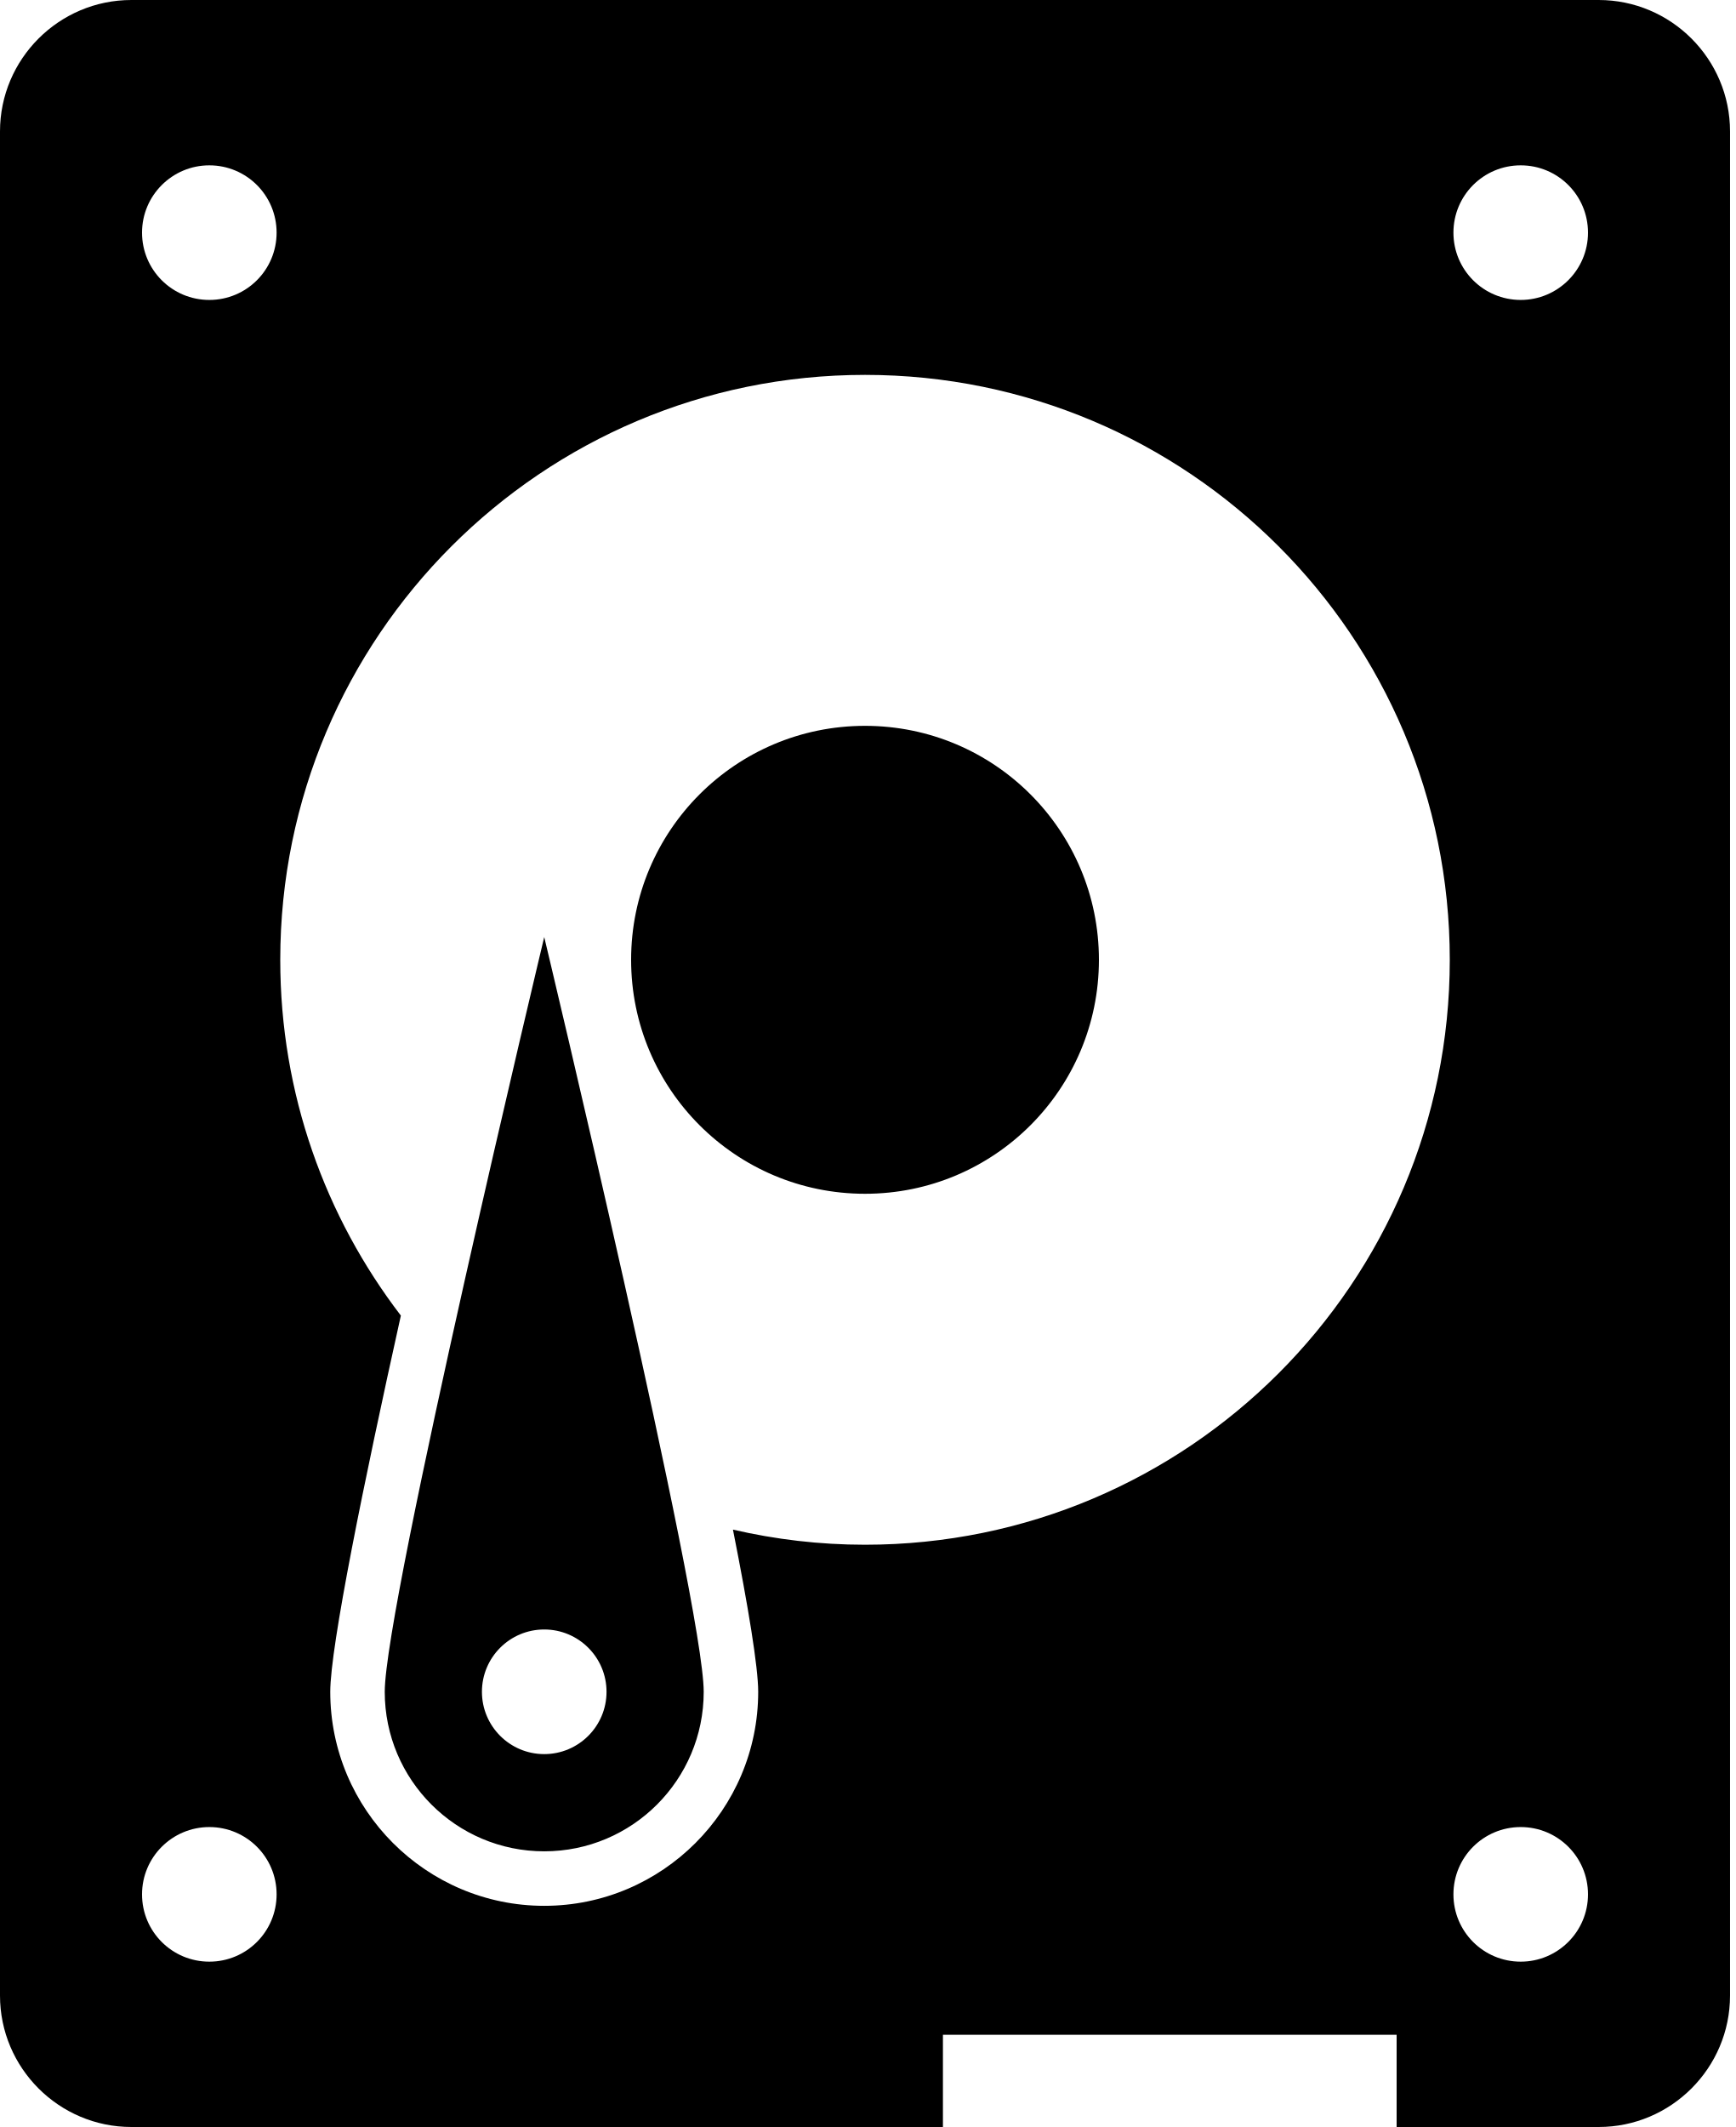
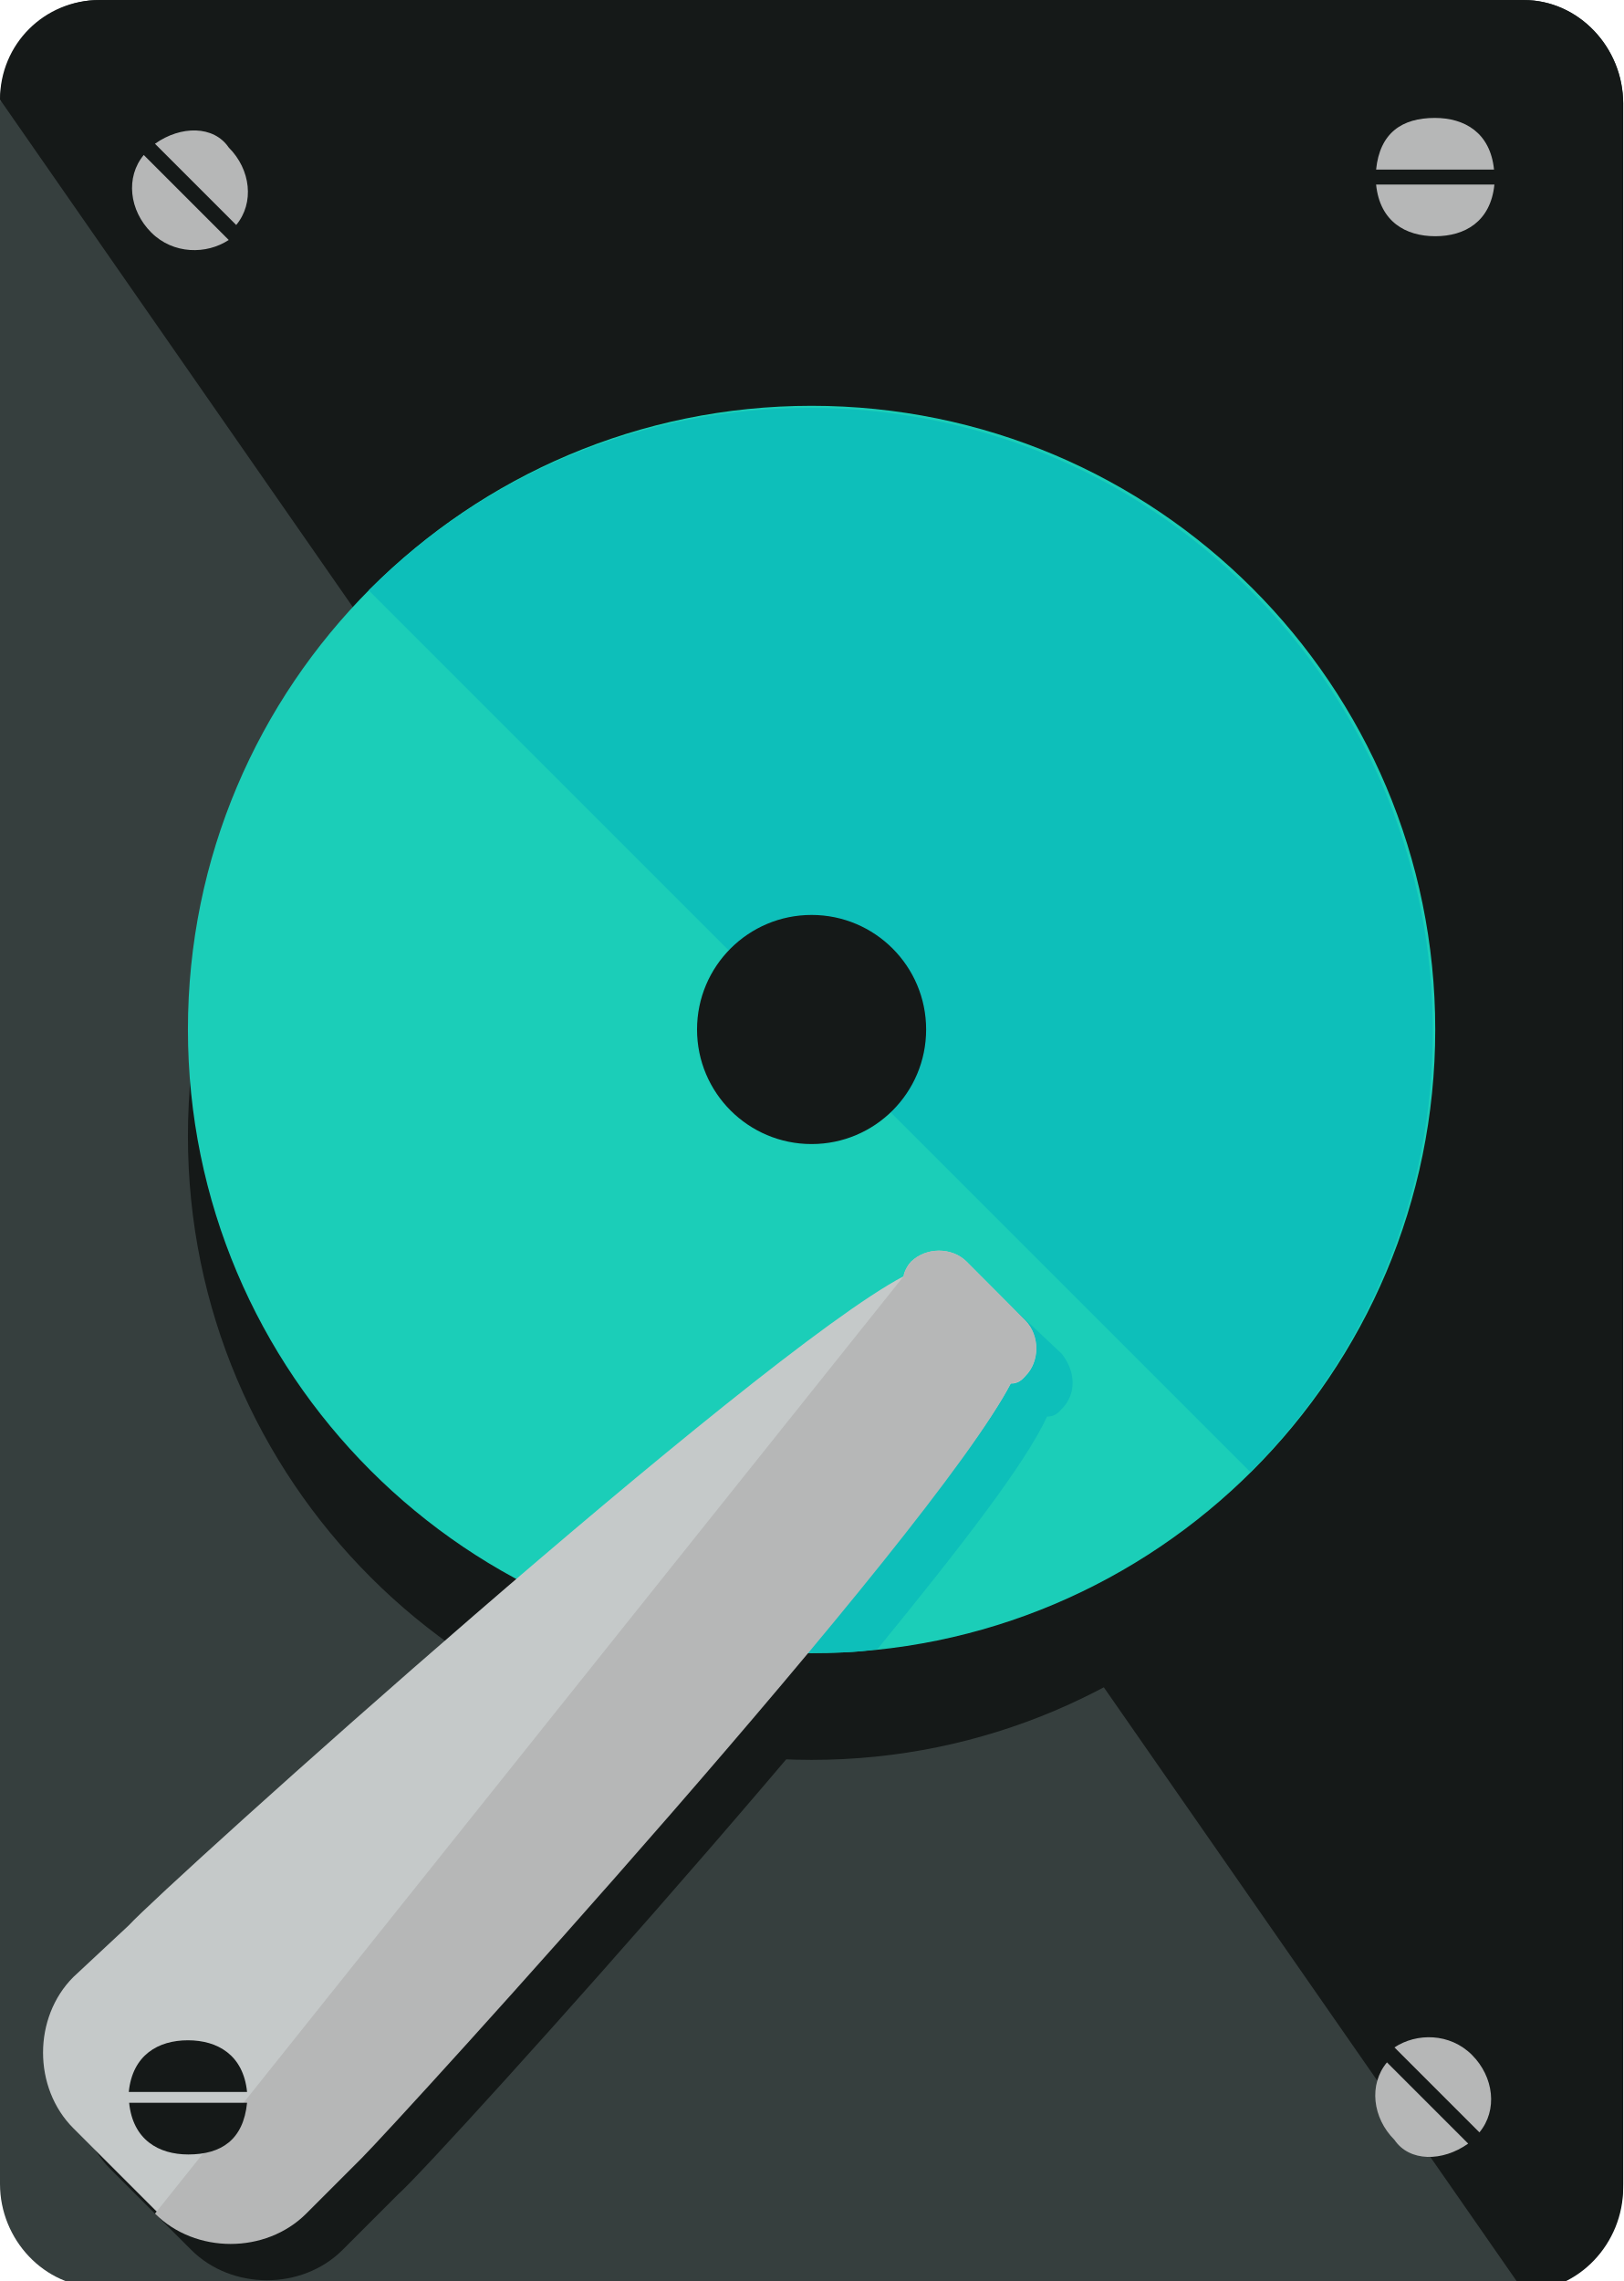
- <svg xmlns="http://www.w3.org/2000/svg" version="1.1" id="Capa_1" x="0px" y="0px" viewBox="119.3 0 1044.5 1280" enable-background="new 119.3 0 1044.5 1280" xml:space="preserve">
-   <path d="M1081.6,1280c43.6,0,79.1-35.5,79.1-79.1V79.1c0-43.6-35.5-79.1-79.1-79.1H198.4c-43.6,0-79.1,35.5-79.1,79.1v1121.8  c0,43.6,35.5,79.1,79.1,79.1h488.5v-55.5H960v55.5H1081.6z M1034.7,99.5c22.4,0,40.5,18.1,40.5,40.5s-18.2,40.5-40.5,40.5  c-22.4,0-40.5-18.1-40.5-40.5S1012.3,99.5,1034.7,99.5z M1034.7,1099.5c22.4,0,40.5,18.1,40.5,40.5s-18.2,40.5-40.5,40.5  c-22.4,0-40.5-18.1-40.5-40.5S1012.3,1099.5,1034.7,1099.5z M245.3,1180.5c-22.4,0-40.5-18.1-40.5-40.5s18.2-40.5,40.5-40.5  c22.4,0,40.5,18.1,40.5,40.5S267.7,1180.5,245.3,1180.5z M245.3,180.5c-22.4,0-40.5-18.1-40.5-40.5s18.2-40.5,40.5-40.5  c22.4,0,40.5,18.1,40.5,40.5S267.7,180.5,245.3,180.5z M640,929.6c-27.4,0-54-3.2-79.5-9.1c9.2,46.4,15.2,82.8,15.2,97.6  c0,71-57.8,128.8-128.8,128.8s-128.8-57.8-128.8-128.8c0-27.1,20.2-126,42.5-226.4C315.1,732.3,288,658.2,288,577.6  c0-194.4,157.6-352,352-352s352,157.6,352,352S834.4,929.6,640,929.6z M780.8,577.6c0,77.8-63,140.8-140.8,140.8  s-140.8-63-140.8-140.8s63-140.8,140.8-140.8S780.8,499.8,780.8,577.6z M350.9,1018.1c0,53,43,96,96,96s96-43,96-96  c0-53-96-454.2-96-454.2S350.9,965.1,350.9,1018.1z M484.4,1018.1c0,20.7-16.8,37.5-37.5,37.5c-20.7,0-37.5-16.8-37.5-37.5  c0-20.7,16.8-37.5,37.5-37.5C467.6,980.6,484.4,997.4,484.4,1018.1z" />
+ <svg xmlns="http://www.w3.org/2000/svg" version="1.1" id="Layer_1" x="0px" y="0px" width="433.6px" height="609.3px" viewBox="89.2 90 433.6 609.3" enable-background="new 89.2 90 433.6 609.3" xml:space="preserve">
+   <path fill="#363F3E" d="M522.8,673.4c0,14.8-11.8,27.6-26.6,27.6H115.8c-14.8,0-26.6-12.8-26.6-27.6V117.6  c0-14.8,11.8-27.6,26.6-27.6h380.4c14.8,0,26.6,12.8,26.6,27.6V673.4z" />
+   <g>
+     <path fill="#151918" d="M369.1,469.4c2,0,3-1,3.9-2c3.9-3.9,3.9-9.9,0-14.8l-15.8-15.8c-3.9-3.9-10.8-3.9-14.8,0c-1,1-2,3-2,3.9   c-39.4,20.7-197.1,162.6-207,173.4l-14.8,14.8c-10.8,10.8-10.8,29.6,0,40.4l21.7,21.7c10.8,10.8,29.6,10.8,40.4,0l14.8-14.8   C206.5,666.5,348.4,508.8,369.1,469.4z" />
+     <path fill="#151918" d="M89.2,116.6c0-14.8,11.8-26.6,26.6-26.6h380.4c14.8,0,26.6,12.8,26.6,27.6v556.8   c0,14.8-11.8,27.6-26.6,27.6" />
+     <circle fill="#151918" cx="306" cy="393.5" r="166.6" />
+   </g>
+   <circle fill="#1BCEB8" cx="306" cy="365" r="166.6" />
+   <g>
+     <path fill="#0DBFBA" d="M357.2,436.9c-3.9-3.9-10.8-3.9-14.8,0c-1,1-2,3-2,3.9c-17.7,8.9-59.1,42.4-99.5,77.9   c19.7,8.9,42.4,12.8,65,12.8c5.9,0,11.8,0,17.7-1c21.7-26.6,39.4-49.3,45.3-62.1c2,0,3-1,3.9-2c3.9-3.9,3.9-9.9,0-14.8L357.2,436.9   z" />
+     <path fill="#0DBFBA" d="M187.7,247.7c65-65,170.5-65,235.5,0s65,170.5,0,235.5" />
+   </g>
+   <circle fill="#151918" cx="306" cy="365" r="30.6" />
+   <path fill="#C5C9C9" d="M359.2,459.6c2,0,3-1,3.9-2c3.9-3.9,3.9-10.8,0-14.8L347.4,427c-3.9-3.9-10.8-3.9-14.8,0c-1,1-2,3-2,3.9  c-39.4,20.7-197.1,162.6-207,173.4l-14.8,13.8c-10.8,10.8-10.8,29.6,0,40.4l21.7,21.7c10.8,10.8,29.6,10.8,40.4,0l14.8-14.8  C195.6,655.7,338.5,499,359.2,459.6z" />
+   <g>
+     <path fill="#B6B7B7" d="M130.6,681.3c10.8,10.8,29.6,10.8,40.4,0l14.8-14.8c9.9-9.9,152.8-166.6,173.4-207c2,0,3-1,3.9-2   c3.9-3.9,3.9-10.8,0-14.8L347.4,427c-3.9-3.9-10.8-3.9-14.8,0c-1,1-2,3-2,3.9" />
+     <path fill="#B6B7B7" d="M127.6,131.4c-4.9,5.9-3.9,14.8,2,20.7c5.9,5.9,14.8,5.9,20.7,2L127.6,131.4z" />
+     <path fill="#B6B7B7" d="M130.6,128.4l21.7,21.7c4.9-5.9,3.9-14.8-2-20.7C146.3,123.5,137.5,123.5,130.6,128.4z" />
+     <path fill="#B6B7B7" d="M456.8,139.3c1,9.9,7.9,13.8,15.8,13.8s14.8-3.9,15.8-13.8H456.8z" />
+     <path fill="#B6B7B7" d="M456.8,135.3h31.5c-1-9.9-7.9-13.8-15.8-13.8C463.7,121.5,457.8,125.5,456.8,135.3z" />
+     <path fill="#B6B7B7" d="M484.4,659.6c4.9-5.9,3.9-14.8-2-20.7c-5.9-5.9-14.8-5.9-20.7-2L484.4,659.6z" />
+     <path fill="#B6B7B7" d="M481.4,662.6l-21.7-21.7c-4.9,5.9-3.9,14.8,2,20.7C465.7,667.5,474.5,667.5,481.4,662.6z" />
+   </g>
+   <g>
+     <path fill="#151918" d="M155.2,648.8c-1-9.9-7.9-13.8-15.8-13.8s-14.8,3.9-15.8,13.8H155.2z" />
+     <path fill="#151918" d="M155.2,651.7h-31.5c1,9.9,7.9,13.8,15.8,13.8C148.3,665.5,154.2,661.6,155.2,651.7z" />
+   </g>
</svg>
